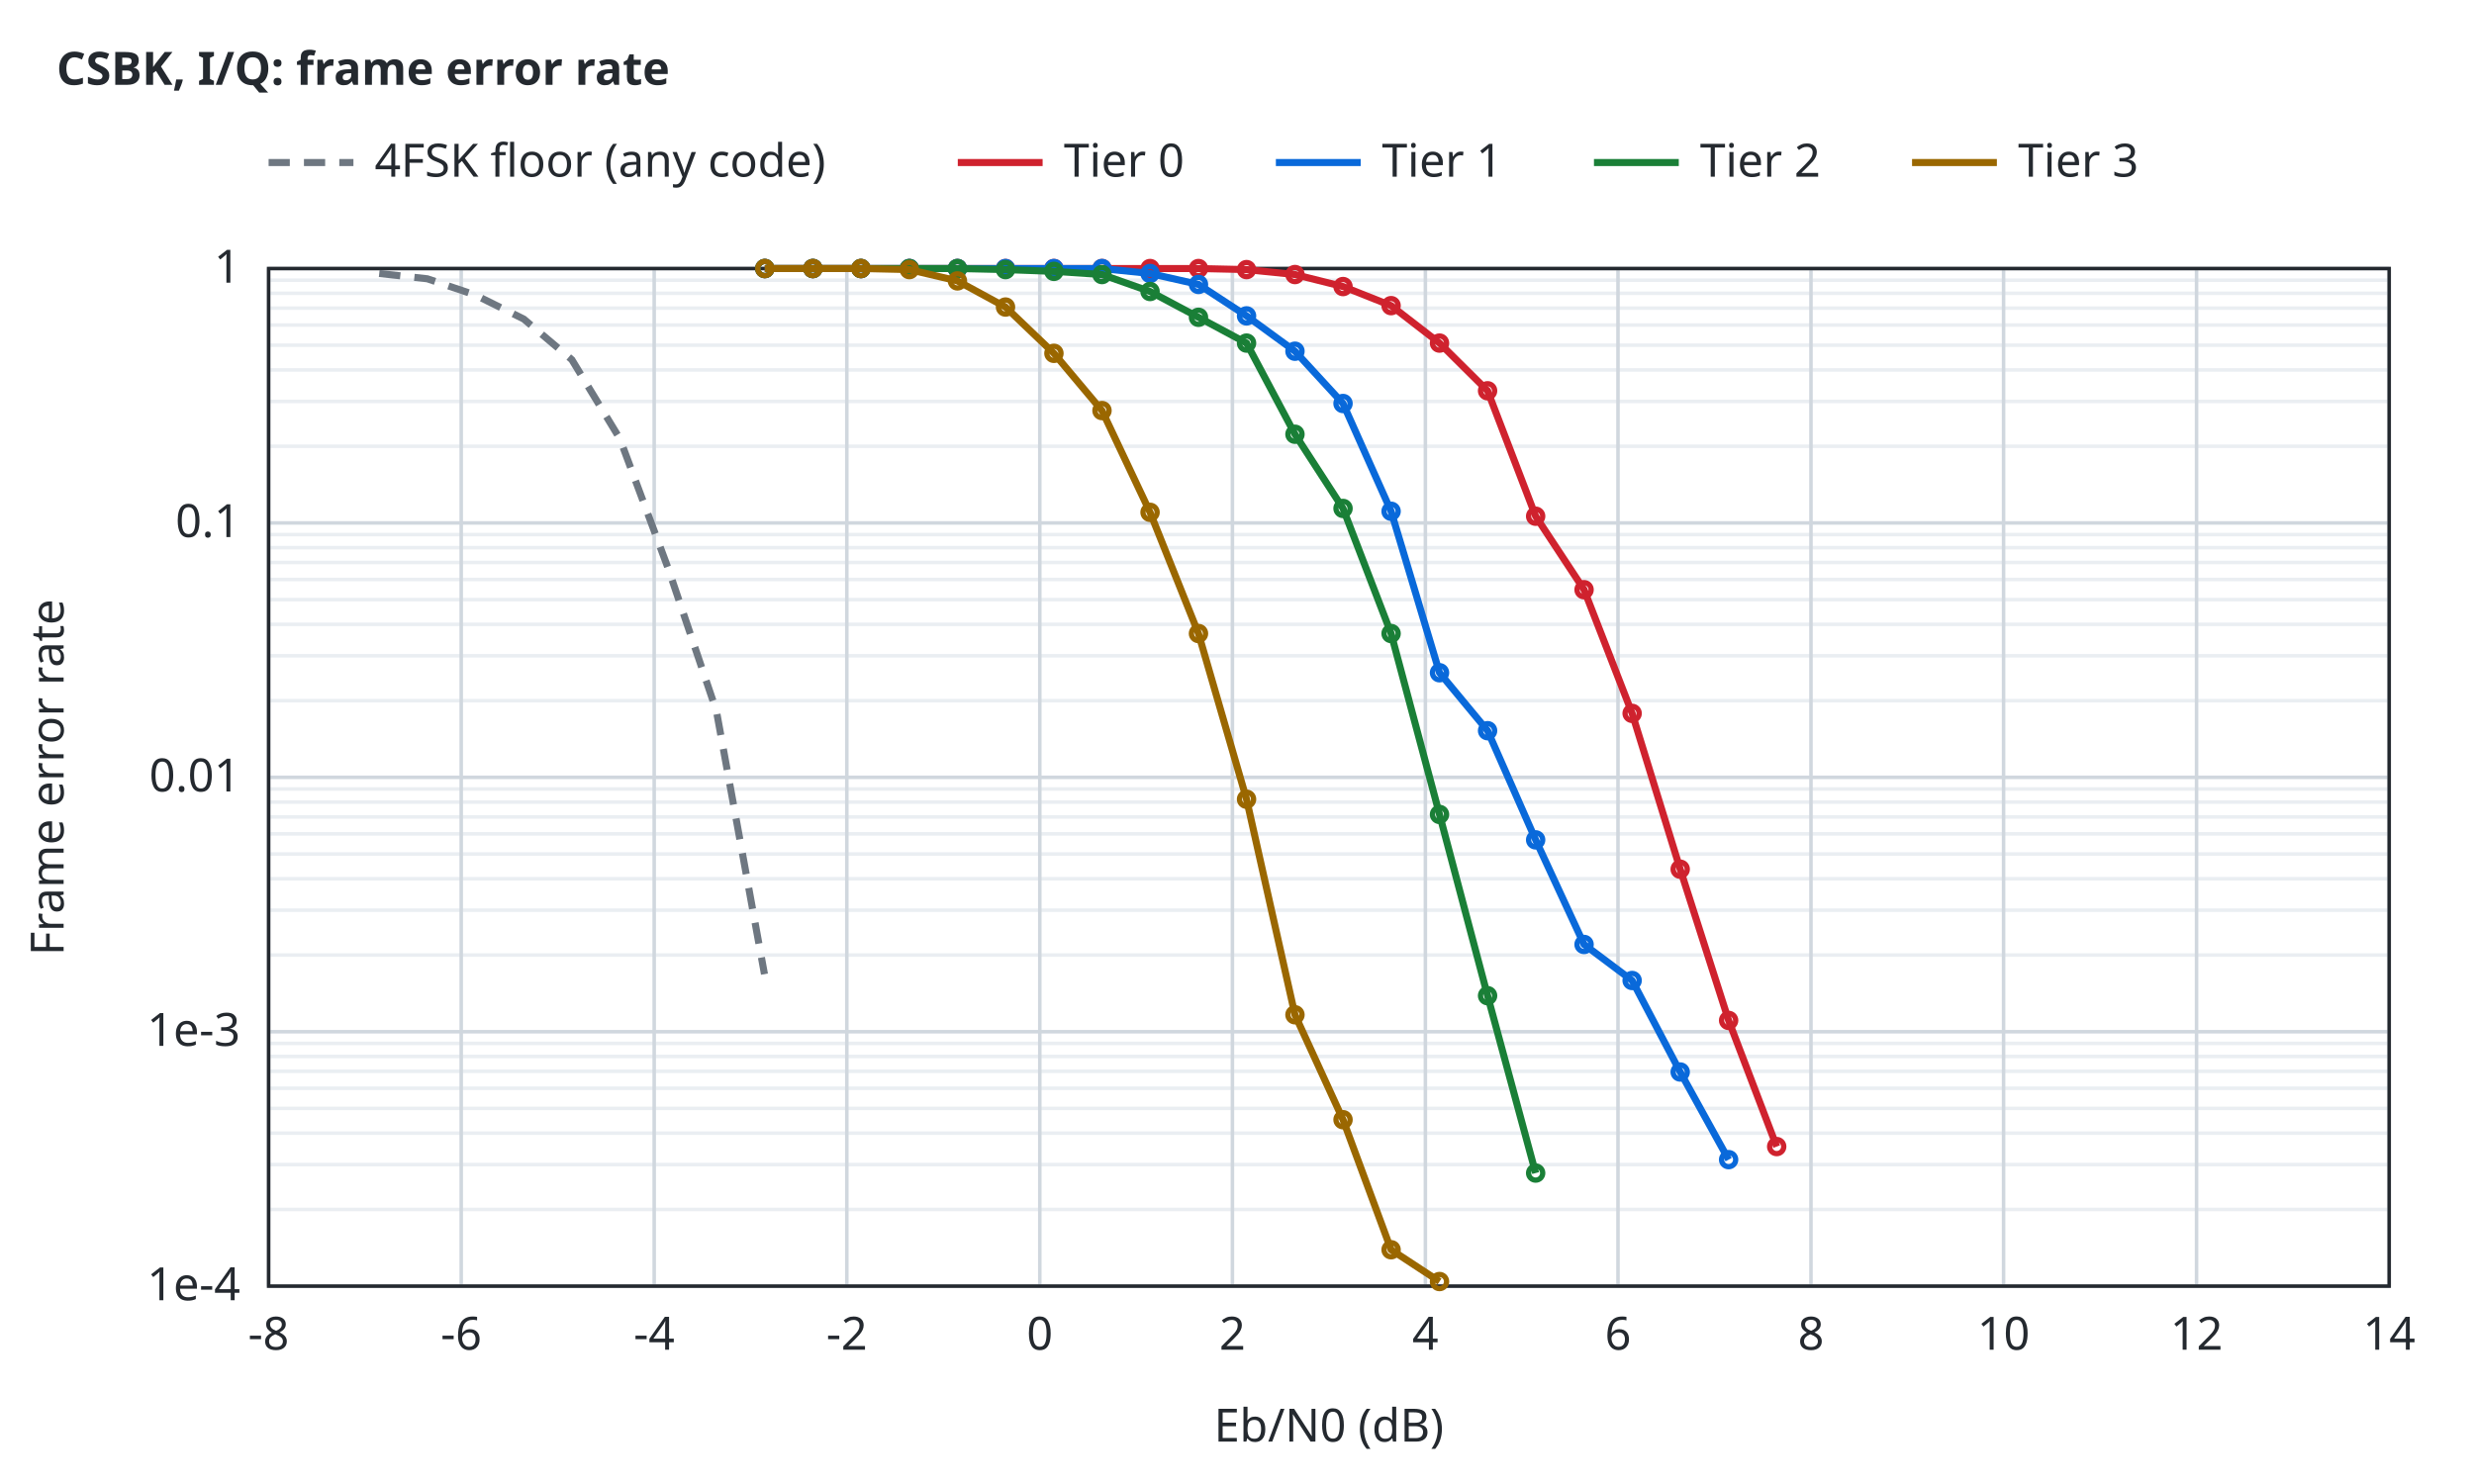
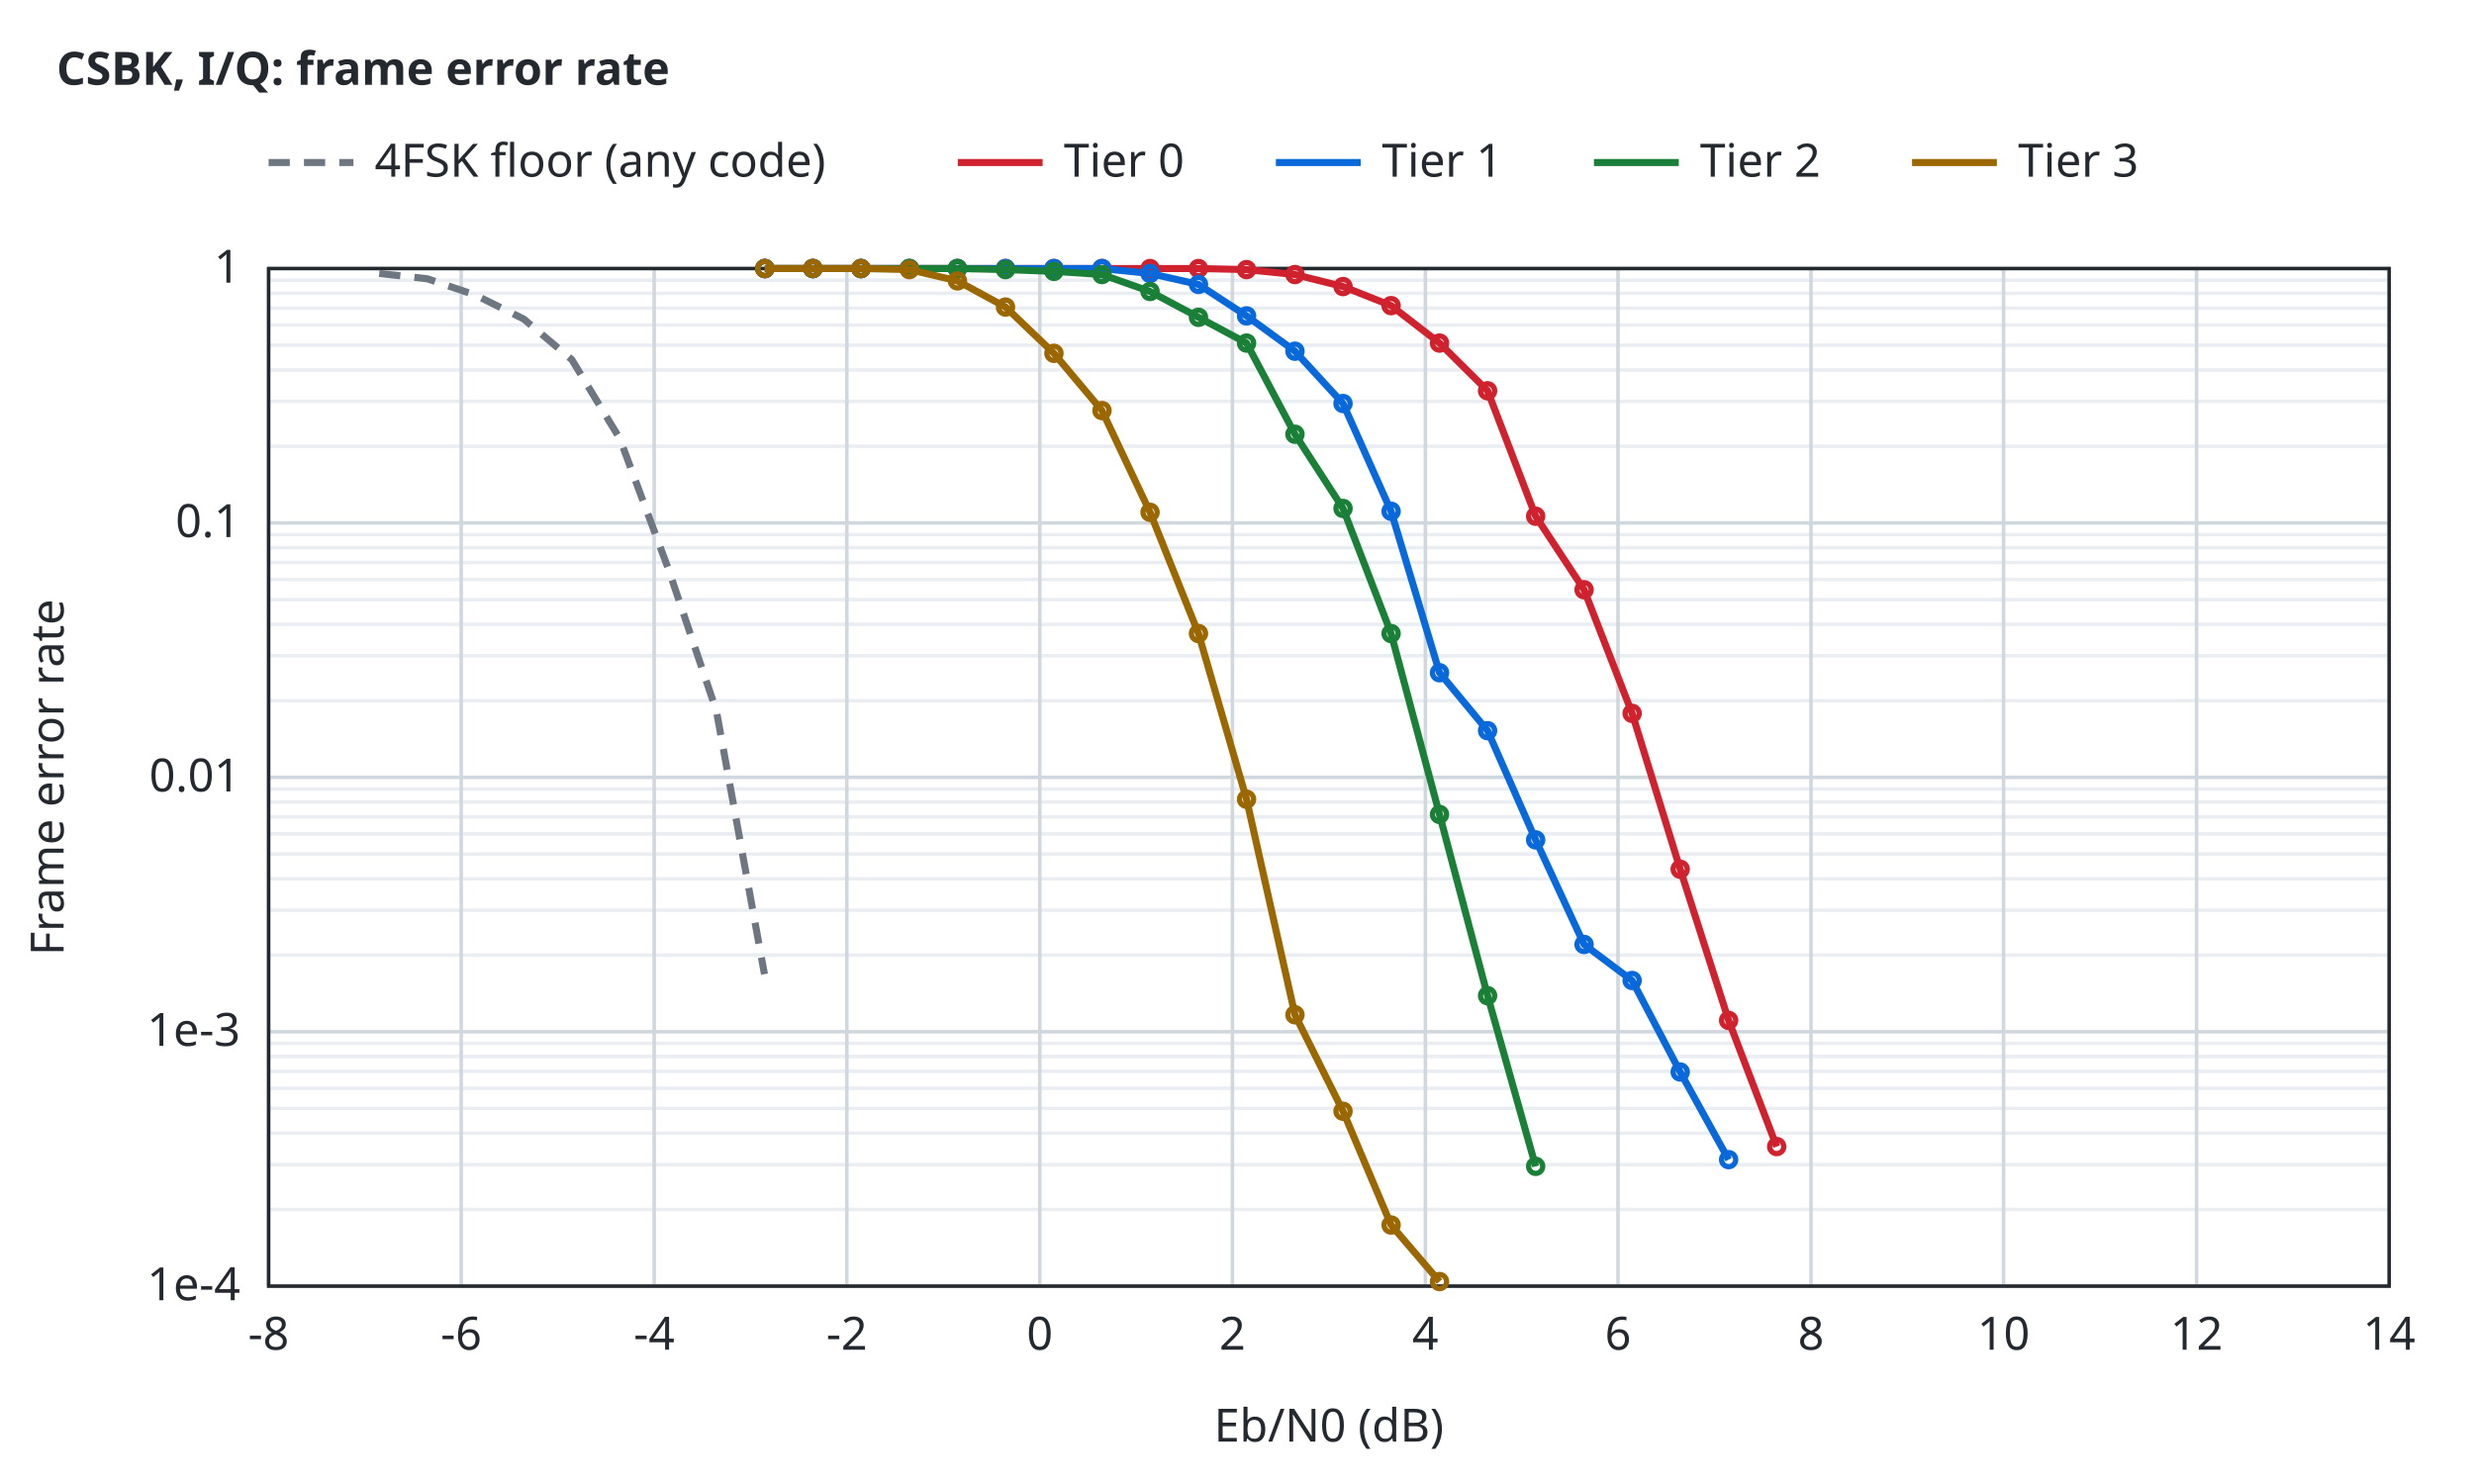
<svg xmlns="http://www.w3.org/2000/svg" width="700" height="420" viewBox="0 0 700 420">
  <style>text{font-family:sans-serif;font-size:13px;fill:#24292f}.t{font-weight:600}.bg{fill:#ffffff}.ax{stroke:#24292f;stroke-width:1;fill:none}.gr{stroke:#d0d7de;stroke-width:1}.mi{stroke:#eaeef2;stroke-width:1}.r0{stroke:#6e7781}.r1{stroke:#bc4c00}.r2{stroke:#8250df}.r3{stroke:#1b7c83}.r4{stroke:#9a6700}.s1{stroke:#cf222e}.s2{stroke:#0969da}.s3{stroke:#1a7f37}.s4{stroke:#9a6700}.q0{fill:#6e7781}.q1{fill:#bc4c00}.q2{fill:#8250df}.f1{fill:#cf222e}.f2{fill:#0969da}.f3{fill:#1a7f37}.f4{fill:#9a6700}.l{fill:none;stroke-width:2}.p{fill:none;stroke-width:1.5}.e{fill:none;stroke-width:1;stroke-opacity:.25}@media (prefers-color-scheme:dark){text{fill:#e6edf3}.bg{fill:#0d1117}.ax{stroke:#8b949e}.gr{stroke:#30363d}.mi{stroke:#21262d}.r0{stroke:#8b949e}.r1{stroke:#f0883e}.r2{stroke:#d2a8ff}.r3{stroke:#39c5cf}.r4{stroke:#d29922}.s1{stroke:#ff7b72}.s2{stroke:#58a6ff}.s3{stroke:#3fb950}.s4{stroke:#d29922}.q0{fill:#8b949e}.q1{fill:#f0883e}.q2{fill:#d2a8ff}.f1{fill:#ff7b72}.f2{fill:#58a6ff}.f3{fill:#3fb950}.f4{fill:#d29922}}</style>
  <rect class="bg" width="100%" height="100%" />
  <text class="t" x="16" y="24">CSBK, I/Q: frame error rate</text>
  <line class="mi" x1="76.0" y1="342.3" x2="676.0" y2="342.3" />
  <line class="mi" x1="76.0" y1="329.6" x2="676.0" y2="329.6" />
  <line class="mi" x1="76.0" y1="320.7" x2="676.0" y2="320.7" />
  <line class="mi" x1="76.0" y1="313.7" x2="676.0" y2="313.7" />
  <line class="mi" x1="76.0" y1="308.0" x2="676.0" y2="308.0" />
  <line class="mi" x1="76.0" y1="303.2" x2="676.0" y2="303.2" />
  <line class="mi" x1="76.0" y1="299.0" x2="676.0" y2="299.0" />
  <line class="mi" x1="76.0" y1="295.3" x2="676.0" y2="295.3" />
  <line class="mi" x1="76.0" y1="270.3" x2="676.0" y2="270.3" />
  <line class="mi" x1="76.0" y1="257.6" x2="676.0" y2="257.6" />
  <line class="mi" x1="76.0" y1="248.7" x2="676.0" y2="248.7" />
  <line class="mi" x1="76.0" y1="241.7" x2="676.0" y2="241.7" />
  <line class="mi" x1="76.0" y1="236.0" x2="676.0" y2="236.0" />
  <line class="mi" x1="76.0" y1="231.2" x2="676.0" y2="231.2" />
  <line class="mi" x1="76.0" y1="227.0" x2="676.0" y2="227.0" />
  <line class="mi" x1="76.0" y1="223.3" x2="676.0" y2="223.3" />
  <line class="mi" x1="76.0" y1="198.3" x2="676.0" y2="198.3" />
  <line class="mi" x1="76.0" y1="185.6" x2="676.0" y2="185.6" />
  <line class="mi" x1="76.0" y1="176.7" x2="676.0" y2="176.7" />
  <line class="mi" x1="76.0" y1="169.7" x2="676.0" y2="169.7" />
  <line class="mi" x1="76.0" y1="164.0" x2="676.0" y2="164.0" />
  <line class="mi" x1="76.0" y1="159.2" x2="676.0" y2="159.2" />
  <line class="mi" x1="76.0" y1="155.0" x2="676.0" y2="155.0" />
  <line class="mi" x1="76.0" y1="151.3" x2="676.0" y2="151.3" />
  <line class="mi" x1="76.0" y1="126.3" x2="676.0" y2="126.3" />
  <line class="mi" x1="76.0" y1="113.6" x2="676.0" y2="113.6" />
  <line class="mi" x1="76.0" y1="104.7" x2="676.0" y2="104.7" />
  <line class="mi" x1="76.0" y1="97.7" x2="676.0" y2="97.7" />
  <line class="mi" x1="76.0" y1="92.0" x2="676.0" y2="92.0" />
  <line class="mi" x1="76.0" y1="87.2" x2="676.0" y2="87.2" />
  <line class="mi" x1="76.0" y1="83.0" x2="676.0" y2="83.0" />
  <line class="mi" x1="76.0" y1="79.3" x2="676.0" y2="79.3" />
  <line class="gr" x1="76.0" y1="364.0" x2="76.0" y2="76.0" />
  <text x="76.0" y="382.0" text-anchor="middle">-8</text>
  <line class="gr" x1="130.5" y1="364.0" x2="130.5" y2="76.0" />
  <text x="130.5" y="382.0" text-anchor="middle">-6</text>
  <line class="gr" x1="185.1" y1="364.0" x2="185.1" y2="76.0" />
  <text x="185.1" y="382.0" text-anchor="middle">-4</text>
  <line class="gr" x1="239.6" y1="364.0" x2="239.6" y2="76.0" />
  <text x="239.6" y="382.0" text-anchor="middle">-2</text>
  <line class="gr" x1="294.2" y1="364.0" x2="294.2" y2="76.0" />
  <text x="294.2" y="382.0" text-anchor="middle">0</text>
  <line class="gr" x1="348.7" y1="364.0" x2="348.7" y2="76.0" />
  <text x="348.7" y="382.0" text-anchor="middle">2</text>
  <line class="gr" x1="403.3" y1="364.0" x2="403.3" y2="76.0" />
  <text x="403.3" y="382.0" text-anchor="middle">4</text>
  <line class="gr" x1="457.8" y1="364.0" x2="457.8" y2="76.0" />
  <text x="457.8" y="382.0" text-anchor="middle">6</text>
  <line class="gr" x1="512.4" y1="364.0" x2="512.4" y2="76.0" />
  <text x="512.4" y="382.0" text-anchor="middle">8</text>
  <line class="gr" x1="566.9" y1="364.0" x2="566.9" y2="76.0" />
  <text x="566.9" y="382.0" text-anchor="middle">10</text>
  <line class="gr" x1="621.5" y1="364.0" x2="621.5" y2="76.0" />
  <text x="621.5" y="382.0" text-anchor="middle">12</text>
  <line class="gr" x1="676.0" y1="364.0" x2="676.0" y2="76.0" />
  <text x="676.0" y="382.0" text-anchor="middle">14</text>
  <line class="gr" x1="76.0" y1="364.0" x2="676.0" y2="364.0" />
  <text x="68.0" y="368.0" text-anchor="end">1e-4</text>
  <line class="gr" x1="76.0" y1="292.0" x2="676.0" y2="292.0" />
  <text x="68.0" y="296.0" text-anchor="end">1e-3</text>
  <line class="gr" x1="76.0" y1="220.0" x2="676.0" y2="220.0" />
  <text x="68.0" y="224.0" text-anchor="end">0.01</text>
  <line class="gr" x1="76.0" y1="148.0" x2="676.0" y2="148.0" />
  <text x="68.0" y="152.0" text-anchor="end">0.1</text>
  <line class="gr" x1="76.0" y1="76.0" x2="676.0" y2="76.0" />
  <text x="68.0" y="80.0" text-anchor="end">1</text>
  <rect class="ax" x="76.0" y="76.0" width="600.0" height="288.0" />
  <text x="376.0" y="408.0" text-anchor="middle">Eb/N0 (dB)</text>
  <text x="18" y="220.0" text-anchor="middle" transform="rotate(-90 18 220.0)">Frame error rate</text>
  <path class="l r0" stroke-dasharray="6 4" d="M107.3,77.4 L120.9,78.9 L134.5,83.5 L148.2,90.3 L161.8,101.8 L175.4,124.2 L189.1,161.0 L202.7,201.2 L216.3,275.7" />
  <path class="l s1" d="M216.4,76.0 L230.0,76.0 L243.6,76.0 L257.3,76.0 L270.9,76.0 L284.5,76.0 L298.2,76.0 L311.8,76.0 L325.4,76.0 L339.1,76.0 L352.7,76.3 L366.4,77.7 L380.0,81.1 L393.6,86.5 L407.3,97.1 L420.9,110.6 L434.5,146.1 L448.2,166.9 L461.8,201.9 L475.4,246.0 L489.1,288.8 L502.7,324.5" />
  <circle class="p s1" cx="216.4" cy="76.0" r="2" />
  <circle class="p s1" cx="230.0" cy="76.0" r="2" />
  <circle class="p s1" cx="243.6" cy="76.0" r="2" />
  <circle class="p s1" cx="257.3" cy="76.0" r="2" />
  <circle class="p s1" cx="270.9" cy="76.0" r="2" />
  <circle class="p s1" cx="284.5" cy="76.0" r="2" />
  <circle class="p s1" cx="298.2" cy="76.0" r="2" />
  <circle class="p s1" cx="311.8" cy="76.0" r="2" />
  <circle class="p s1" cx="325.4" cy="76.0" r="2" />
  <circle class="p s1" cx="339.1" cy="76.0" r="2" />
  <circle class="p s1" cx="352.7" cy="76.3" r="2" />
  <circle class="p s1" cx="366.4" cy="77.7" r="2" />
  <circle class="p s1" cx="380.0" cy="81.1" r="2" />
  <circle class="p s1" cx="393.6" cy="86.5" r="2" />
  <circle class="p s1" cx="407.3" cy="97.1" r="2" />
  <circle class="p s1" cx="420.9" cy="110.6" r="2" />
  <circle class="p s1" cx="434.5" cy="146.1" r="2" />
  <circle class="p s1" cx="448.2" cy="166.9" r="2" />
  <circle class="p s1" cx="461.8" cy="201.9" r="2" />
  <circle class="p s1" cx="475.4" cy="246.0" r="2" />
  <circle class="p s1" cx="489.1" cy="288.8" r="2" />
  <circle class="p s1" cx="502.7" cy="324.5" r="2" />
  <path class="l s2" d="M216.4,76.0 L230.0,76.0 L243.6,76.0 L257.3,76.0 L270.9,76.0 L284.5,76.0 L298.2,76.0 L311.8,76.0 L325.4,77.4 L339.1,80.5 L352.7,89.4 L366.4,99.4 L380.0,114.2 L393.6,144.7 L407.3,190.4 L420.9,206.8 L434.5,237.7 L448.2,267.3 L461.8,277.5 L475.4,303.4 L489.1,328.2" />
  <circle class="p s2" cx="216.4" cy="76.0" r="2" />
  <circle class="p s2" cx="230.0" cy="76.0" r="2" />
  <circle class="p s2" cx="243.6" cy="76.0" r="2" />
  <circle class="p s2" cx="257.3" cy="76.0" r="2" />
  <circle class="p s2" cx="270.9" cy="76.0" r="2" />
  <circle class="p s2" cx="284.5" cy="76.0" r="2" />
  <circle class="p s2" cx="298.2" cy="76.0" r="2" />
  <circle class="p s2" cx="311.8" cy="76.0" r="2" />
  <circle class="p s2" cx="325.4" cy="77.4" r="2" />
  <circle class="p s2" cx="339.1" cy="80.5" r="2" />
  <circle class="p s2" cx="352.7" cy="89.4" r="2" />
  <circle class="p s2" cx="366.4" cy="99.4" r="2" />
  <circle class="p s2" cx="380.0" cy="114.2" r="2" />
  <circle class="p s2" cx="393.6" cy="144.7" r="2" />
  <circle class="p s2" cx="407.3" cy="190.4" r="2" />
  <circle class="p s2" cx="420.9" cy="206.8" r="2" />
  <circle class="p s2" cx="434.5" cy="237.7" r="2" />
  <circle class="p s2" cx="448.2" cy="267.3" r="2" />
  <circle class="p s2" cx="461.8" cy="277.5" r="2" />
  <circle class="p s2" cx="475.4" cy="303.4" r="2" />
  <circle class="p s2" cx="489.1" cy="328.2" r="2" />
-   <path class="l s3" d="M216.4,76.0 L230.0,76.0 L243.6,76.0 L257.3,76.0 L270.9,76.0 L284.5,76.3 L298.2,76.8 L311.8,77.7 L325.4,82.5 L339.1,89.8 L352.7,97.1 L366.4,122.9 L380.0,143.9 L393.6,179.3 L407.3,230.5 L420.9,281.8 L434.5,332.0" />
+   <path class="l s3" d="M216.4,76.0 L230.0,76.0 L243.6,76.0 L257.3,76.0 L270.9,76.0 L284.5,76.3 L298.2,76.8 L311.8,77.7 L325.4,82.5 L339.1,89.8 L352.7,97.1 L366.4,122.9 L380.0,143.9 L393.6,179.3 L407.3,230.5 L420.9,281.8 L434.5,330.1" />
  <circle class="p s3" cx="216.4" cy="76.0" r="2" />
  <circle class="p s3" cx="230.0" cy="76.0" r="2" />
  <circle class="p s3" cx="243.6" cy="76.0" r="2" />
  <circle class="p s3" cx="257.3" cy="76.0" r="2" />
  <circle class="p s3" cx="270.9" cy="76.0" r="2" />
  <circle class="p s3" cx="284.5" cy="76.3" r="2" />
  <circle class="p s3" cx="298.2" cy="76.8" r="2" />
  <circle class="p s3" cx="311.8" cy="77.7" r="2" />
  <circle class="p s3" cx="325.4" cy="82.5" r="2" />
  <circle class="p s3" cx="339.1" cy="89.8" r="2" />
  <circle class="p s3" cx="352.7" cy="97.1" r="2" />
  <circle class="p s3" cx="366.4" cy="122.9" r="2" />
  <circle class="p s3" cx="380.0" cy="143.9" r="2" />
  <circle class="p s3" cx="393.6" cy="179.3" r="2" />
  <circle class="p s3" cx="407.3" cy="230.5" r="2" />
  <circle class="p s3" cx="420.9" cy="281.8" r="2" />
-   <circle class="p s3" cx="434.5" cy="332.0" r="2" />
-   <path class="l s4" d="M216.4,76.0 L230.0,76.0 L243.6,76.0 L257.3,76.3 L270.9,79.5 L284.5,86.9 L298.2,100.0 L311.8,116.2 L325.4,145.0 L339.1,179.3 L352.7,226.2 L366.4,287.2 L380.0,316.9 L393.6,353.7 L407.3,362.7" />
+   <circle class="p s3" cx="434.5" cy="330.1" r="2" />
+   <path class="l s4" d="M216.4,76.0 L230.0,76.0 L243.6,76.0 L257.3,76.3 L270.9,79.5 L284.5,86.9 L298.2,100.0 L311.8,116.2 L325.4,145.0 L339.1,179.3 L352.7,226.2 L366.4,287.2 L380.0,314.5 L393.6,346.7 L407.3,362.7" />
  <circle class="p s4" cx="216.4" cy="76.0" r="2" />
  <circle class="p s4" cx="230.0" cy="76.0" r="2" />
  <circle class="p s4" cx="243.6" cy="76.0" r="2" />
  <circle class="p s4" cx="257.3" cy="76.3" r="2" />
  <circle class="p s4" cx="270.9" cy="79.5" r="2" />
  <circle class="p s4" cx="284.5" cy="86.9" r="2" />
  <circle class="p s4" cx="298.2" cy="100.0" r="2" />
  <circle class="p s4" cx="311.8" cy="116.2" r="2" />
  <circle class="p s4" cx="325.4" cy="145.0" r="2" />
  <circle class="p s4" cx="339.1" cy="179.3" r="2" />
  <circle class="p s4" cx="352.7" cy="226.2" r="2" />
  <circle class="p s4" cx="366.4" cy="287.2" r="2" />
-   <circle class="p s4" cx="380.0" cy="316.9" r="2" />
-   <circle class="p s4" cx="393.6" cy="353.7" r="2" />
+   <circle class="p s4" cx="380.0" cy="314.5" r="2" />
+   <circle class="p s4" cx="393.6" cy="346.7" r="2" />
  <circle class="p s4" cx="407.3" cy="362.7" r="2" />
  <line class="l r0" stroke-dasharray="6 4" x1="76.0" y1="46.0" x2="100.0" y2="46.0" />
  <text x="106.0" y="50.0">4FSK floor (any code)</text>
  <line class="l s1" x1="271.0" y1="46.0" x2="295.0" y2="46.0" />
  <text x="301.0" y="50.0">Tier 0</text>
  <line class="l s2" x1="361.0" y1="46.0" x2="385.0" y2="46.0" />
  <text x="391.0" y="50.0">Tier 1</text>
  <line class="l s3" x1="451.0" y1="46.0" x2="475.0" y2="46.0" />
  <text x="481.0" y="50.0">Tier 2</text>
  <line class="l s4" x1="541.0" y1="46.0" x2="565.0" y2="46.0" />
  <text x="571.0" y="50.0">Tier 3</text>
</svg>
